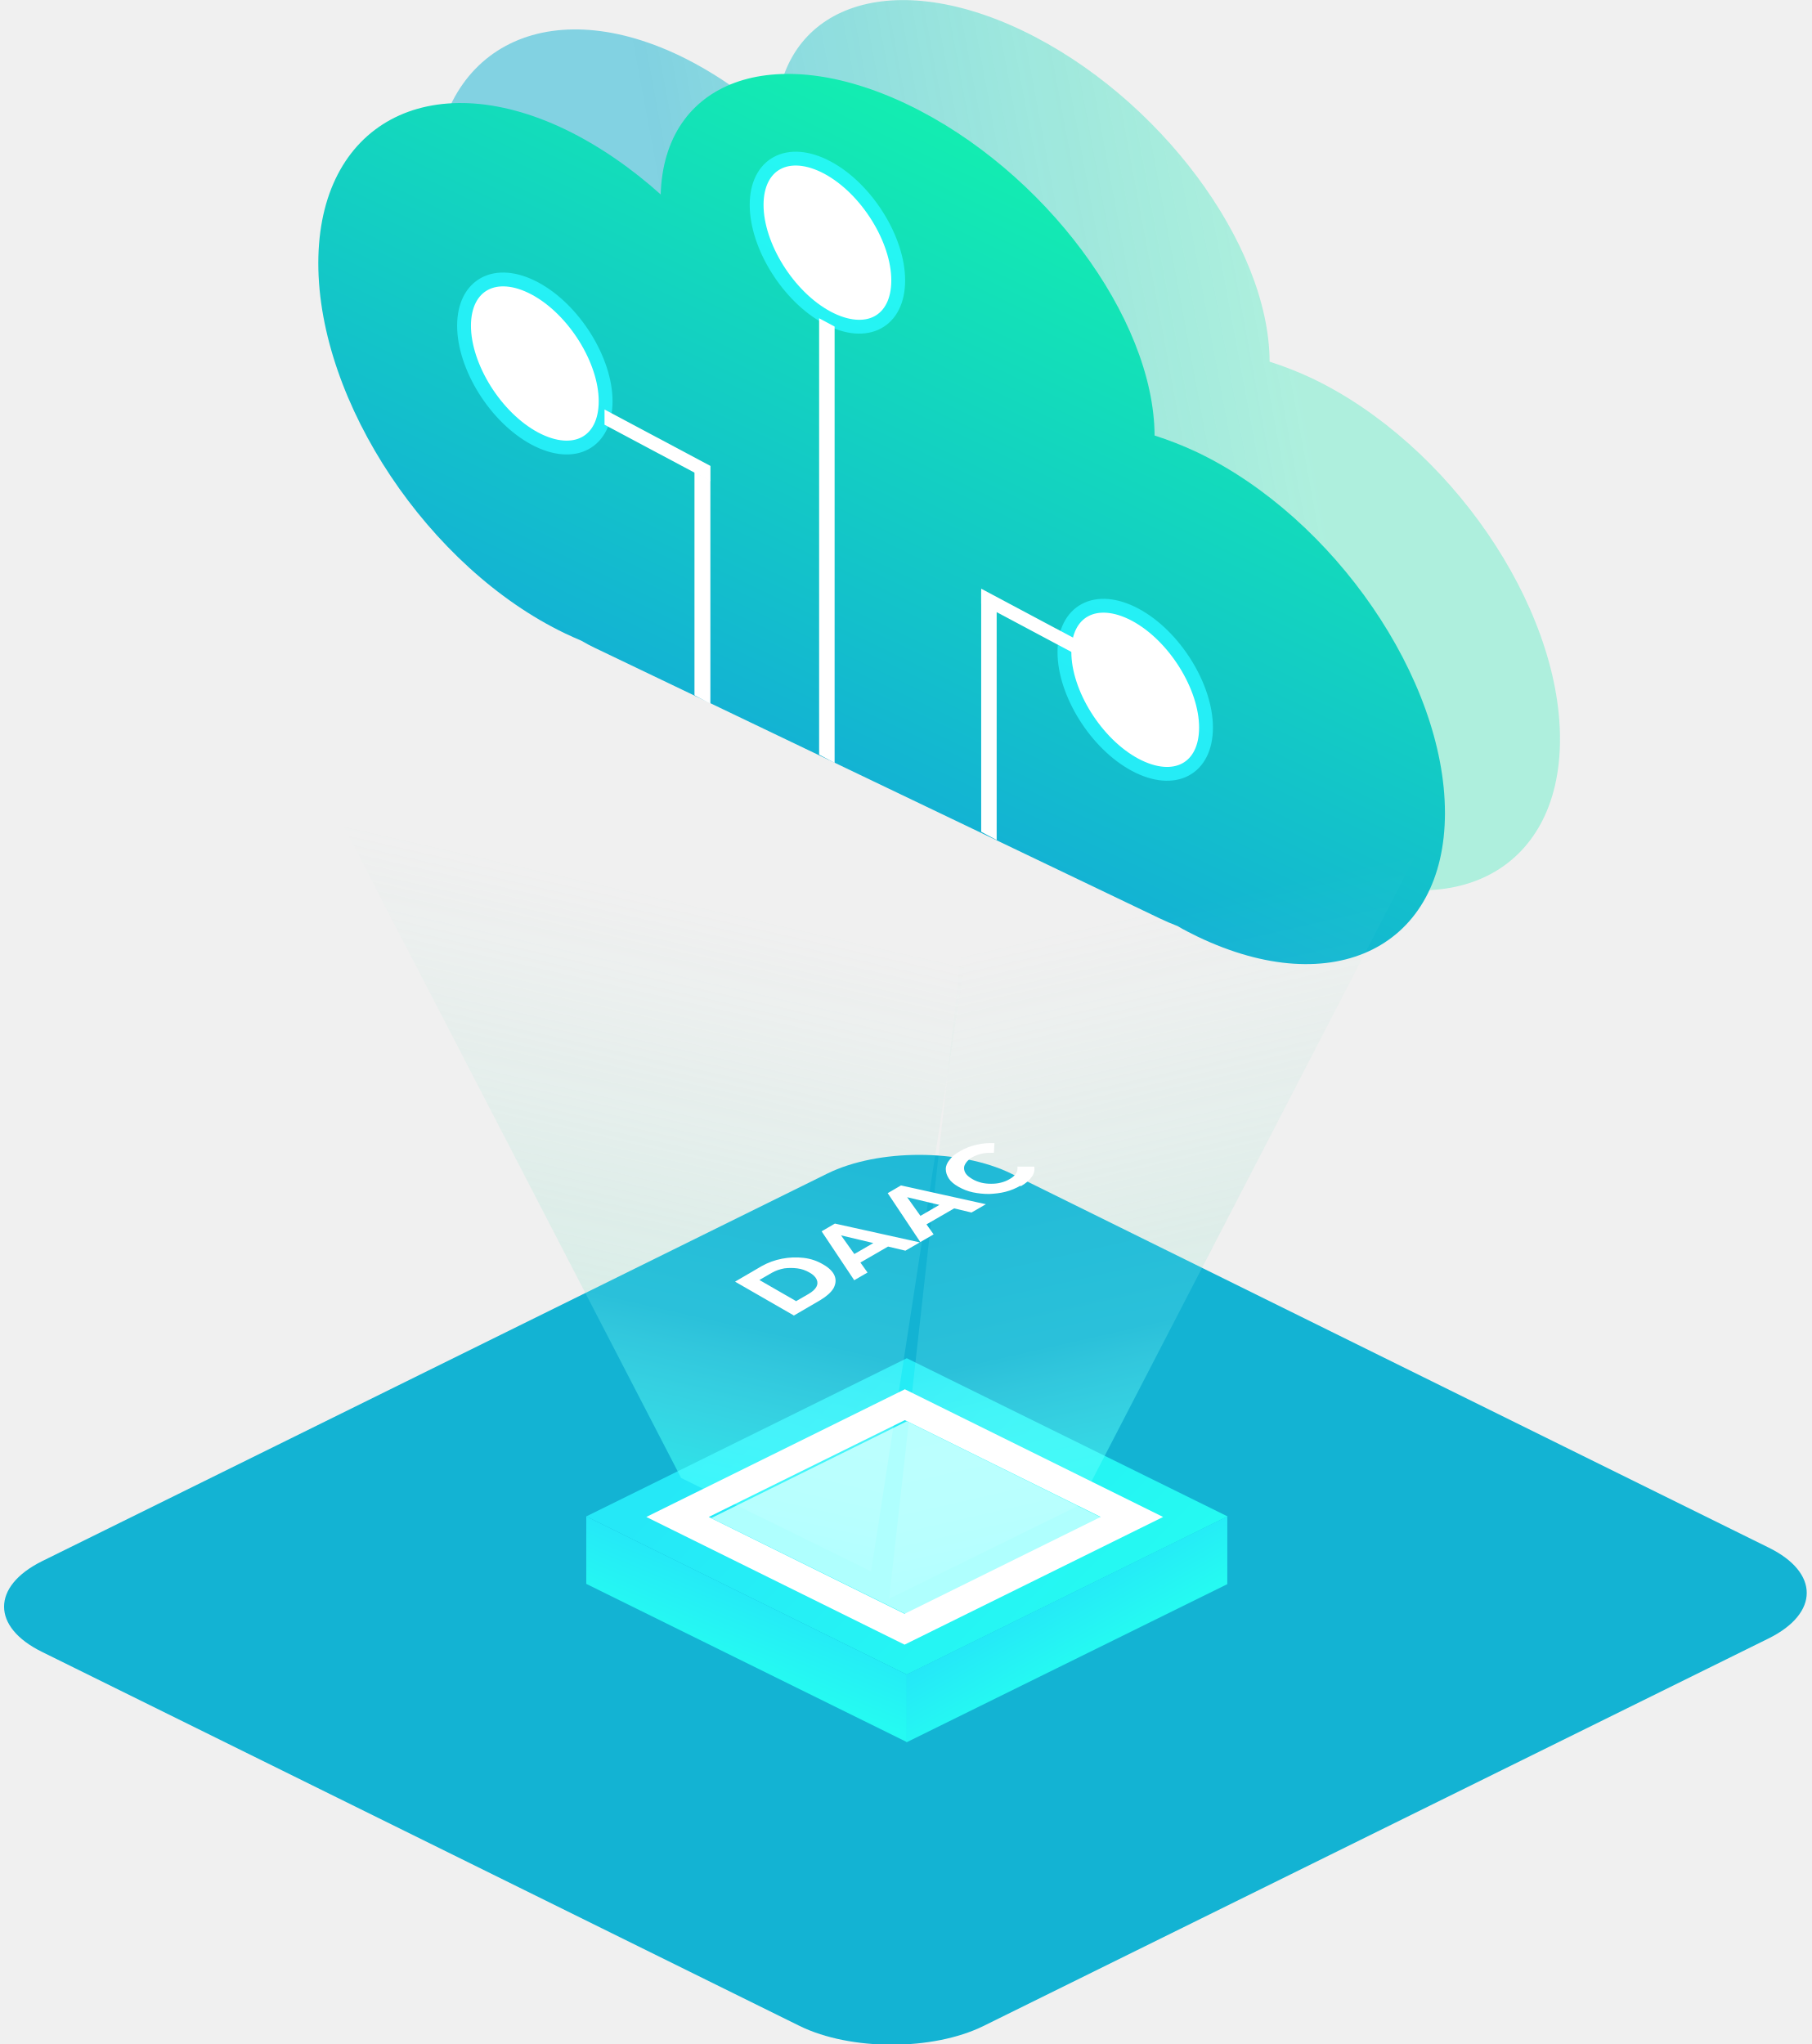
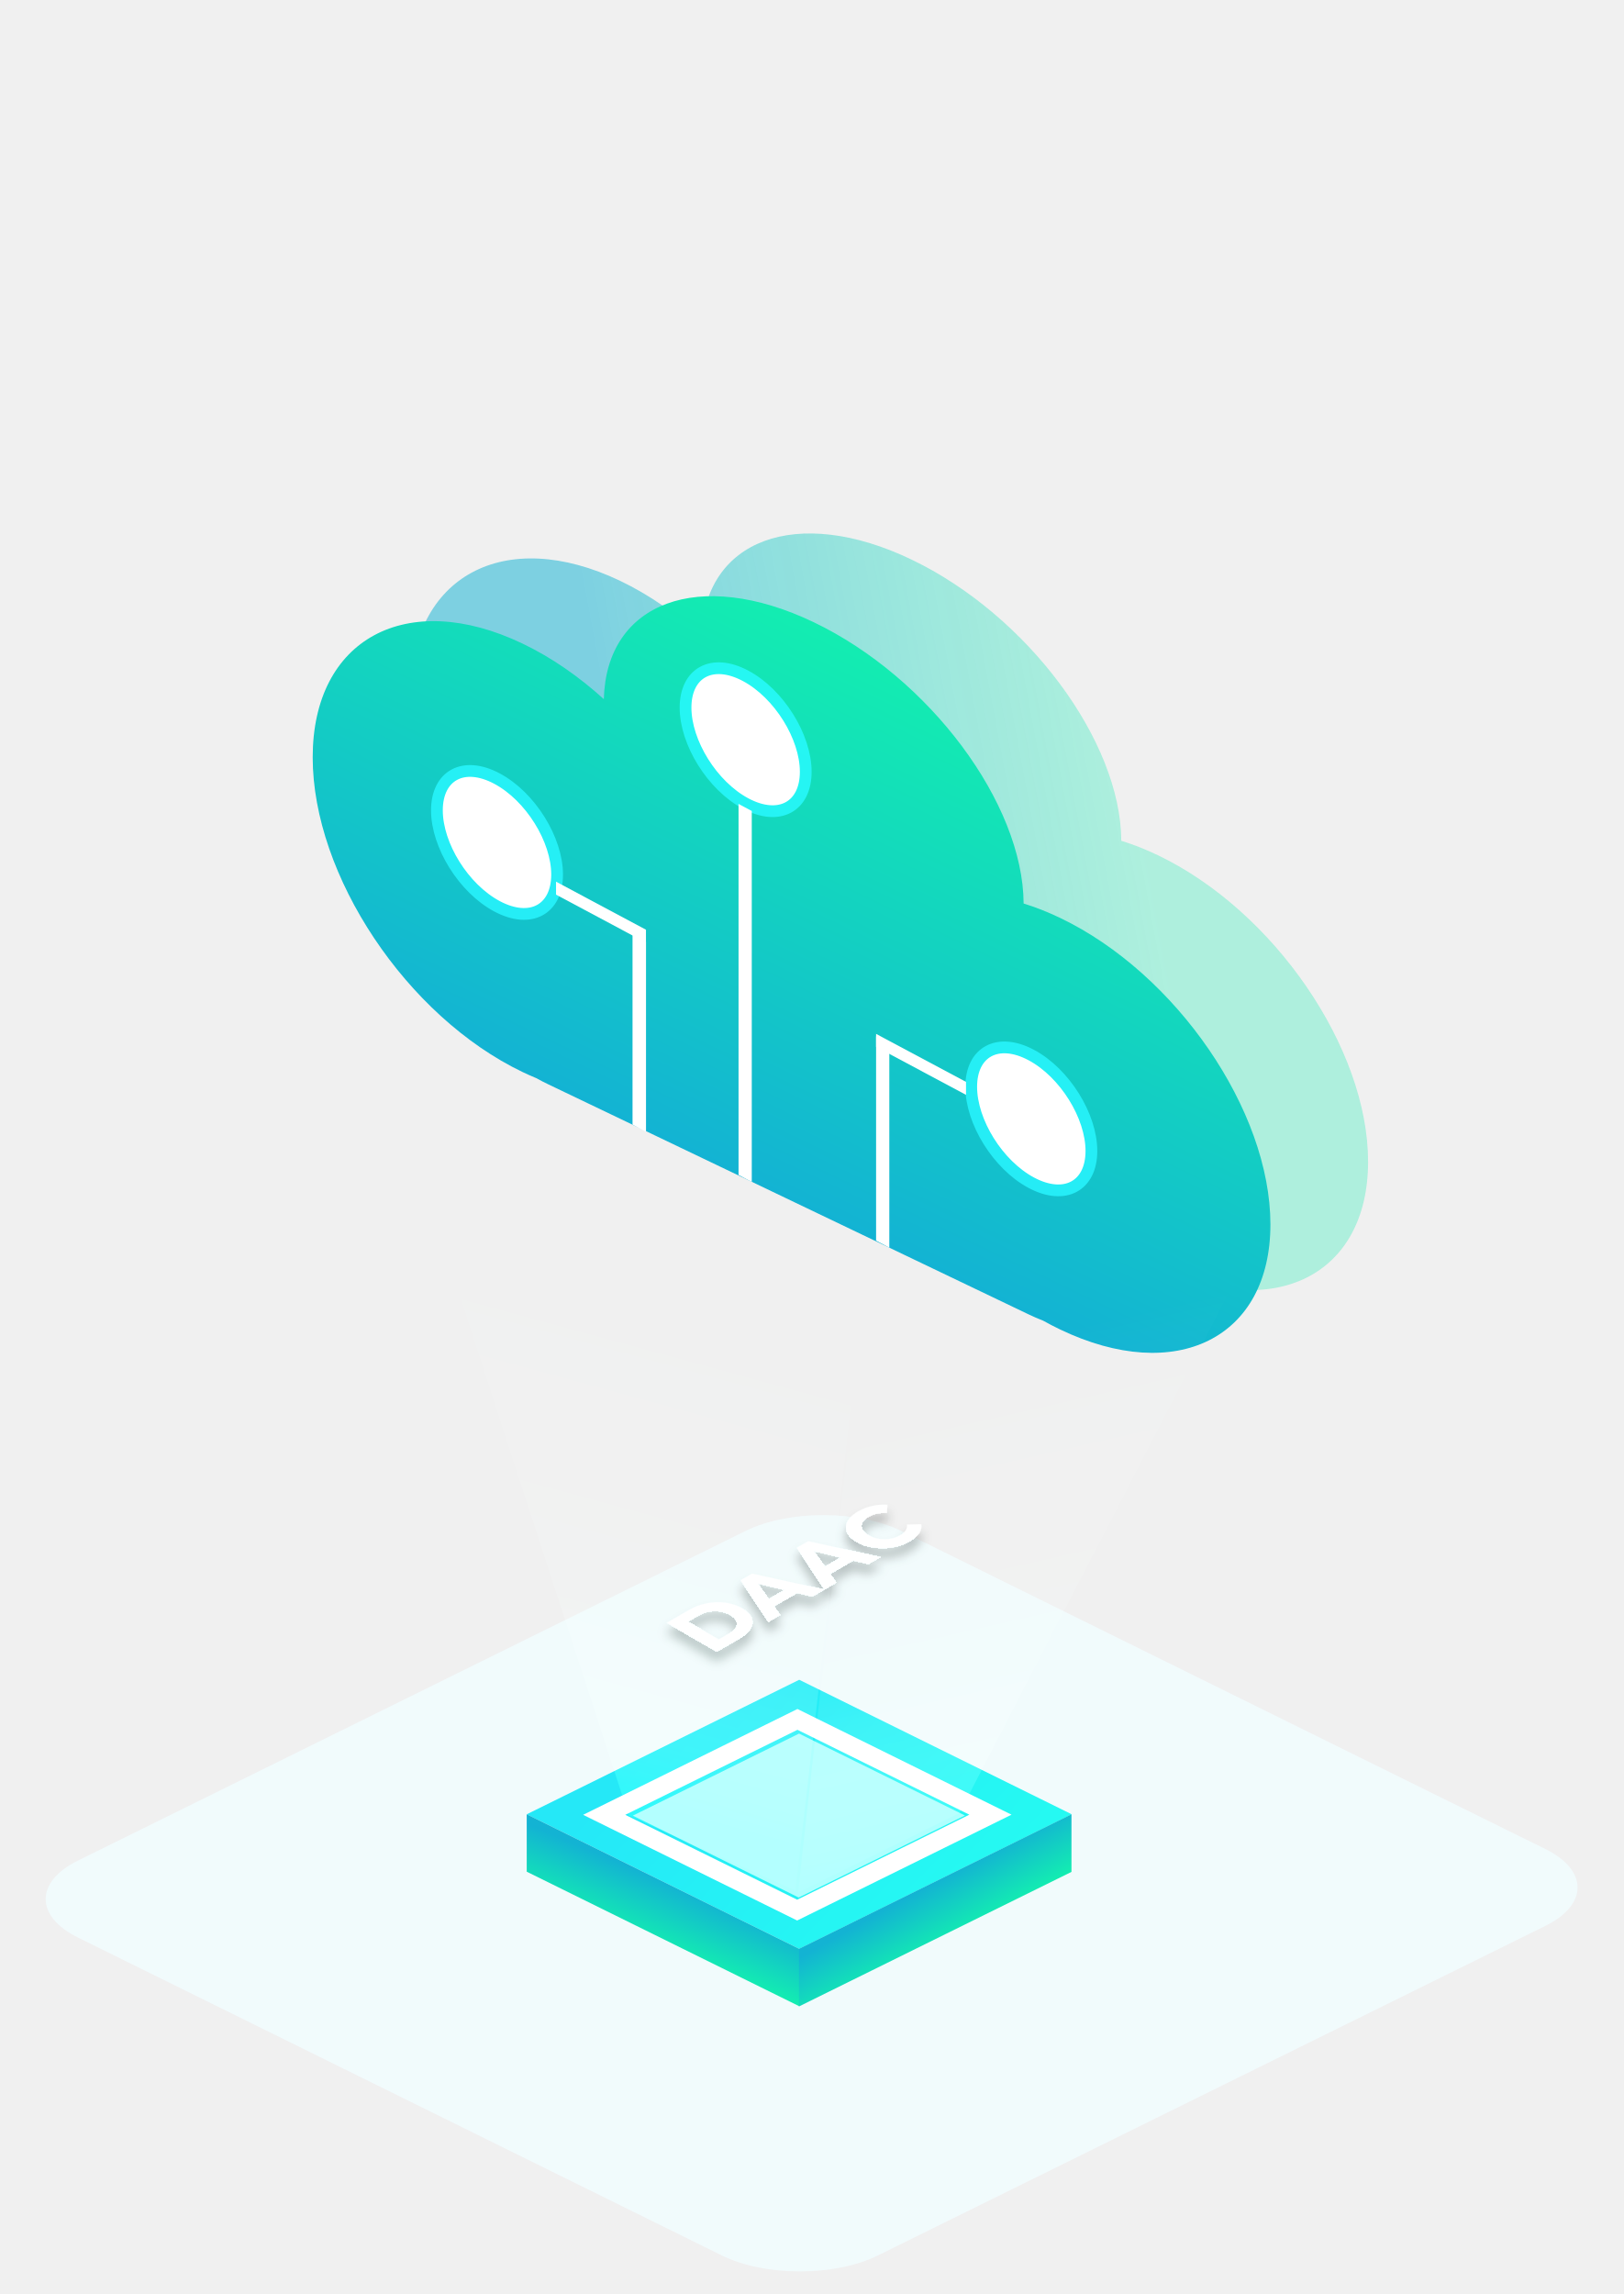
- <svg xmlns="http://www.w3.org/2000/svg" version="1.1" viewBox="0 0 655 739.2">
+ <svg xmlns="http://www.w3.org/2000/svg" fill="none" viewBox="0 0 690.67 975.98">
+   <path fill-rule="evenodd" clip-rule="evenodd" d="M298.476 270.762C299.552 229.426 339.12 214.734 387.775 238.033C436.976 261.595 476.886 315.109 477.095 357.715C482.14 359.267 487.331 361.302 492.629 363.839C542.043 387.503 582.102 445.884 582.102 494.237C582.102 542.591 542.043 562.606 492.629 538.942C490.189 537.774 487.772 536.521 485.382 535.189C483.306 534.382 481.207 533.472 479.087 532.457L274.88 434.667C273.15 433.838 271.434 432.953 269.733 432.013C267.812 431.219 265.875 430.355 263.923 429.42C214.592 405.797 174.602 345.842 174.602 295.509C174.602 245.175 214.592 223.522 263.923 247.145C276.173 253.012 287.847 261.119 298.476 270.762Z" fill="url(#paint0_linear_149_22)" />
+   <rect width="129.304" height="129.304" transform="matrix(0.89668 -0.44268 0.89668 0.44268 224.117 771.894)" fill="url(#paint1_linear_149_22)" />
+   <g style="mix-blend-mode:screen">
+     <rect width="78.853" height="78.717" transform="matrix(0.89668 -0.44268 0.89668 0.44268 269.273 772.456)" fill="#A2FFE5" />
+   </g>
+   <g style="mix-blend-mode:screen">
+     <rect width="390.703" height="379.551" rx="37" transform="matrix(0.89668 -0.44268 0.89668 0.44268 0 807.957)" fill="#13B3D3" />
+   </g>
+   <rect x="8.967" width="91.707" height="91.571" transform="matrix(0.89668 -0.44268 0.89668 0.44268 249.036 776.084)" stroke="white" stroke-width="10" />
+   <rect width="129.304" height="24.412" transform="matrix(0.89668 0.44268 0 1 224.117 771.894)" fill="url(#paint2_linear_149_22)" />
+   <rect width="129.304" height="24.506" transform="matrix(0.89668 -0.44268 0 1 339.953 829.134)" fill="url(#paint3_linear_149_22)" />
+   <path fill-rule="evenodd" clip-rule="evenodd" d="M256.921 297.446C257.997 256.11 297.566 241.418 346.22 264.717C395.422 288.279 435.332 341.793 435.54 384.399C440.585 385.951 445.776 387.986 451.074 390.523C500.489 414.187 540.547 472.568 540.547 520.922C540.547 569.275 500.489 589.29 451.074 565.626C448.634 564.458 446.218 563.205 443.827 561.873C441.751 561.066 439.652 560.156 437.532 559.141L233.326 461.351C231.596 460.522 229.879 459.637 228.178 458.697C226.257 457.903 224.32 457.039 222.368 456.104C173.037 432.481 133.047 372.526 133.047 322.193C133.047 271.859 173.037 250.206 222.368 273.829C234.618 279.696 246.292 287.803 256.921 297.446Z" fill="url(#paint4_linear_149_22)" />
+   <g style="mix-blend-mode:screen">
+     <path d="M464.382 489.684C464.382 504.547 453.059 510.801 438.809 503.193C424.56 495.585 413.237 477.239 413.237 462.376C413.237 447.513 424.56 441.259 438.809 448.867C453.059 456.475 464.382 474.821 464.382 489.684Z" fill="white" />
+     <path d="M464.382 489.684C464.382 504.547 453.059 510.801 438.809 503.193C424.56 495.585 413.237 477.239 413.237 462.376C413.237 447.513 424.56 441.259 438.809 448.867C453.059 456.475 464.382 474.821 464.382 489.684Z" stroke="#13B3D3" stroke-width="5" />
+   </g>
+   <g style="mix-blend-mode:screen">
+     <path d="M342.835 328.358C342.835 343.221 331.512 349.476 317.262 341.867C303.013 334.259 291.69 315.913 291.69 301.05C291.69 286.187 303.013 279.933 317.262 287.541C331.512 295.149 342.835 313.495 342.835 328.358Z" fill="white" />
+     <path d="M342.835 328.358C342.835 343.221 331.512 349.476 317.262 341.867C303.013 334.259 291.69 315.913 291.69 301.05C291.69 286.187 303.013 279.933 317.262 287.541C331.512 295.149 342.835 313.495 342.835 328.358Z" stroke="#13B3D3" stroke-width="5" />
+   </g>
+   <g style="mix-blend-mode:screen">
+     <path d="M236.586 375.113L274.851 395.544V401.051L236.586 380.62V375.113Z" fill="white" />
+   </g>
+   <g style="mix-blend-mode:screen">
+     <path d="M372.766 439.862L411.031 460.293V465.8L372.766 445.369V439.862Z" fill="white" />
+   </g>
+   <g style="mix-blend-mode:screen">
+     <path d="M269.227 397.789L274.854 400.794V481.443L269.227 478.439V397.789Z" fill="white" />
+   </g>
+   <g style="mix-blend-mode:screen">
+     <path d="M269.227 397.789L274.854 400.794V481.443L269.227 478.439V397.789Z" fill="white" />
+   </g>
+   <g style="mix-blend-mode:screen">
+     <path d="M372.766 440.903L378.393 443.907V530.822L372.766 527.817V440.903Z" fill="white" />
+   </g>
+   <g style="mix-blend-mode:screen">
+     <path d="M314.242 342.025L319.869 345.03V502.863L314.242 499.858V342.025Z" fill="white" />
+   </g>
+   <g style="mix-blend-mode:screen">
+     <path d="M237.046 372.073C237.046 386.936 225.723 393.19 211.473 385.582C197.224 377.973 185.901 359.628 185.901 344.764C185.901 329.901 197.224 323.647 211.473 331.255C225.723 338.864 237.046 357.209 237.046 372.073Z" fill="white" />
+     <path d="M237.046 372.073C237.046 386.936 225.723 393.19 211.473 385.582C197.224 377.973 185.901 359.628 185.901 344.764C185.901 329.901 197.224 323.647 211.473 331.255C225.723 338.864 237.046 357.209 237.046 372.073Z" stroke="#13B3D3" stroke-width="5" />
+   </g>
+   <g filter="url(#filter0_d_149_22)">
+     <path d="M304.961 702.678L283.743 690.428L293.382 684.863C295.686 683.533 298.161 682.617 300.808 682.115C303.435 681.602 306.032 681.515 308.598 681.853C311.164 682.191 313.529 682.985 315.691 684.233C317.833 685.47 319.207 686.835 319.813 688.328C320.399 689.81 320.258 691.315 319.389 692.843C318.5 694.36 316.903 695.783 314.6 697.113L304.961 702.678ZM305.84 697.515L310.326 694.925C311.74 694.109 312.7 693.251 313.205 692.353C313.71 691.431 313.751 690.521 313.326 689.623C312.922 688.713 312.053 687.873 310.72 687.103C309.366 686.321 307.911 685.82 306.355 685.598C304.799 685.353 303.233 685.382 301.657 685.685C300.081 685.965 298.585 686.514 297.171 687.33L292.685 689.92L305.84 697.515ZM326.918 690.001L315.157 672.291L320.007 669.491L350.712 676.263L345.559 679.238L319.068 672.903L321.007 671.783L331.95 687.096L326.918 690.001ZM327.1 684.646L324.675 681.741L335.587 675.441L340.649 676.823L327.1 684.646ZM350.806 676.209L339.045 658.499L343.895 655.699L374.6 662.472L369.447 665.447L342.955 659.112L344.895 657.992L355.837 673.304L350.806 676.209ZM350.988 670.854L348.563 667.949L359.475 661.649L364.536 663.032L350.988 670.854ZM387.023 655.719C385.386 656.664 383.598 657.393 381.658 657.907C379.718 658.397 377.738 658.653 375.717 658.677C373.696 658.7 371.726 658.496 369.806 658.064C367.907 657.621 366.159 656.938 364.563 656.017C362.966 655.095 361.784 654.086 361.016 652.989C360.268 651.881 359.915 650.743 359.955 649.577C360.016 648.398 360.481 647.255 361.35 646.147C362.198 645.027 363.451 643.988 365.108 643.032C366.947 641.97 368.927 641.2 371.049 640.722C373.171 640.22 375.353 640.033 377.596 640.162L377.354 643.662C375.798 643.603 374.373 643.714 373.08 643.994C371.766 644.263 370.584 644.7 369.534 645.307C368.543 645.878 367.796 646.497 367.291 647.162C366.785 647.827 366.533 648.509 366.533 649.209C366.533 649.909 366.775 650.598 367.26 651.274C367.765 651.939 368.523 652.563 369.534 653.147C370.544 653.73 371.625 654.168 372.777 654.459C373.949 654.739 375.141 654.879 376.353 654.879C377.566 654.879 378.748 654.733 379.9 654.442C381.052 654.15 382.123 653.718 383.113 653.147C384.164 652.54 384.931 651.863 385.416 651.117C385.881 650.358 386.053 649.524 385.932 648.614L391.994 648.474C392.216 649.769 391.903 651.035 391.054 652.272C390.226 653.497 388.882 654.646 387.023 655.719Z" fill="white" />
+   </g>
+   <g style="mix-blend-mode:screen">
+     <path d="M16 0L400.34 266.505L338.441 804.346L267.538 772.401L16 0Z" fill="url(#paint5_linear_149_22)" />
+   </g>
+   <g style="mix-blend-mode:screen">
+     <path d="M368.824 542.382L599.541 401.872L408.215 771.361L339.562 805.188L368.824 542.382Z" fill="url(#paint6_linear_149_22)" />
+   </g>
  <defs>
-     <style>
-       .cls-1 {
-         fill: url(#linear-gradient-5);
-       }
- 
-       .cls-1, .cls-2 {
-         fill-rule: evenodd;
-       }
- 
-       .cls-2 {
-         fill: url(#linear-gradient-4);
-       }
- 
-       .cls-3 {
-         fill: url(#linear-gradient-7);
-       }
- 
-       .cls-4 {
-         fill: url(#linear-gradient-6);
-       }
- 
-       .cls-5 {
-         fill: url(#linear-gradient-3);
-       }
- 
-       .cls-6 {
-         fill: url(#linear-gradient-2);
-       }
- 
-       .cls-7 {
-         fill: #a2ffe5;
-       }
- 
-       .cls-8 {
-         fill: url(#linear-gradient);
-       }
- 
-       .cls-9 {
-         fill: #13b3d3;
-       }
- 
-       .cls-10 {
-         isolation: isolate;
-       }
- 
-       .cls-11 {
-         stroke: #fff;
-         stroke-width: 10px;
-       }
- 
-       .cls-11, .cls-12 {
-         fill: none;
-       }
- 
-       .cls-13 {
-         fill: #fff;
-       }
- 
-       .cls-14 {
-         mix-blend-mode: screen;
-       }
- 
-       .cls-12 {
-         stroke: #13b3d3;
-         stroke-width: 5px;
-       }
-     </style>
-     <linearGradient id="linear-gradient" x1="-165" y1="628.5" x2="-117.7" y2="492.4" gradientTransform="translate(967.8 736.4) rotate(-26.3) scale(1 -.8) skewX(-31.3)" gradientUnits="userSpaceOnUse">
-       <stop offset="0" stop-color="#13b3d3" />
-       <stop offset="1" stop-color="#13edb1" />
+     <filter id="filter0_d_149_22" x="279.383" y="637.992" width="120.398" height="72.896" filterUnits="userSpaceOnUse" color-interpolation-filters="sRGB">
+       <feFlood flood-opacity="0" result="BackgroundImageFix" />
+       <feColorMatrix in="SourceAlpha" type="matrix" values="0 0 0 0 0 0 0 0 0 0 0 0 0 0 0 0 0 0 127 0" result="hardAlpha" />
+       <feOffset dy="4" />
+       <feGaussianBlur stdDeviation="2" />
+       <feComposite in2="hardAlpha" operator="out" />
+       <feColorMatrix type="matrix" values="0 0 0 0 0 0 0 0 0 0 0 0 0 0 0 0 0 0 0.25 0" />
+       <feBlend mode="normal" in2="BackgroundImageFix" result="effect1_dropShadow_149_22" />
+       <feBlend mode="normal" in="SourceGraphic" in2="effect1_dropShadow_149_22" result="shape" />
+     </filter>
+     <linearGradient id="paint0_linear_149_22" x1="473.159" y1="278.922" x2="261.165" y2="318.283" gradientUnits="userSpaceOnUse">
+       <stop stop-color="#13EDB1" stop-opacity="0.3" />
+       <stop offset="1" stop-color="#13B3D3" stop-opacity="0.52" />
    </linearGradient>
-     <linearGradient id="linear-gradient-2" x1="85" y1="842.2" x2="86.9" y2="813.5" gradientTransform="translate(193 1380.9) rotate(26.3) scale(1 -.9) skewX(-23.9)" gradientUnits="userSpaceOnUse">
-       <stop offset="0" stop-color="#13b3d3" />
-       <stop offset="1" stop-color="#13edb1" />
+     <linearGradient id="paint1_linear_149_22" x1="41.613" y1="6.13" x2="88.901" y2="142.199" gradientUnits="userSpaceOnUse">
+       <stop stop-color="#13B3D3" />
+       <stop offset="1" stop-color="#13EDB1" />
    </linearGradient>
-     <linearGradient id="linear-gradient-3" x1="85" y1="660.5" x2="86.9" y2="631.7" gradientTransform="translate(308.8 1275.2) rotate(-26.3) scale(1 -.9) skewX(23.9)" gradientUnits="userSpaceOnUse">
-       <stop offset="0" stop-color="#13b3d3" />
-       <stop offset="1" stop-color="#13edb1" />
+     <linearGradient id="paint2_linear_149_22" x1="41.613" y1="1.157" x2="43.494" y2="29.826" gradientUnits="userSpaceOnUse">
+       <stop stop-color="#13B3D3" />
+       <stop offset="1" stop-color="#13EDB1" />
    </linearGradient>
-     <linearGradient id="linear-gradient-4" x1="472.5" y1="558.5" x2="260.5" y2="519.1" gradientTransform="translate(0 704.1) scale(1 -1)" gradientUnits="userSpaceOnUse">
-       <stop offset="0" stop-color="#13edb1" stop-opacity=".3" />
-       <stop offset="1" stop-color="#13b3d3" stop-opacity=".5" />
+     <linearGradient id="paint3_linear_149_22" x1="41.613" y1="1.162" x2="43.509" y2="29.94" gradientUnits="userSpaceOnUse">
+       <stop stop-color="#13B3D3" />
+       <stop offset="1" stop-color="#13EDB1" />
    </linearGradient>
-     <linearGradient id="linear-gradient-5" x1="381.4" y1="640.9" x2="283.7" y2="436.9" gradientTransform="translate(0 704.1) scale(1 -1)" gradientUnits="userSpaceOnUse">
-       <stop offset="0" stop-color="#13edb1" />
-       <stop offset="1" stop-color="#13b3d3" />
+     <linearGradient id="paint4_linear_149_22" x1="336.797" y1="260.205" x2="239.139" y2="464.135" gradientUnits="userSpaceOnUse">
+       <stop stop-color="#13EDB1" />
+       <stop offset="1" stop-color="#13B3D3" />
    </linearGradient>
-     <linearGradient id="linear-gradient-6" x1="434.2" y1="404" x2="488.1" y2="166.8" gradientTransform="translate(0 704.1) scale(1 -1)" gradientUnits="userSpaceOnUse">
-       <stop offset=".1" stop-color="#93e0cb" stop-opacity="0" />
-       <stop offset=".7" stop-color="#7fe2c7" stop-opacity=".2" />
-       <stop offset="1" stop-color="#13edb1" stop-opacity=".8" />
+     <linearGradient id="paint5_linear_149_22" x1="355.274" y1="521.357" x2="287.214" y2="770.545" gradientUnits="userSpaceOnUse">
+       <stop offset="0.148" stop-color="#93E0CB" stop-opacity="0" />
+       <stop offset="0.693" stop-color="#7FE2C7" stop-opacity="0.157" />
+       <stop offset="1" stop-color="#13EDB1" stop-opacity="0.76" />
    </linearGradient>
-     <linearGradient id="linear-gradient-7" x1="202.4" y1="413.8" x2="148.5" y2="176.7" gradientTransform="translate(0 704.1) scale(1 -1)" gradientUnits="userSpaceOnUse">
-       <stop offset=".1" stop-color="#93e0cb" stop-opacity="0" />
-       <stop offset=".7" stop-color="#7fe2c7" stop-opacity=".2" />
-       <stop offset="1" stop-color="#13edb1" stop-opacity=".8" />
+     <linearGradient id="paint6_linear_149_22" x1="465.747" y1="523.969" x2="519.662" y2="761.108" gradientUnits="userSpaceOnUse">
+       <stop offset="0.148" stop-color="#93E0CB" stop-opacity="0" />
+       <stop offset="0.693" stop-color="#7FE2C7" stop-opacity="0.157" />
+       <stop offset="1" stop-color="#13EDB1" stop-opacity="0.76" />
    </linearGradient>
  </defs>
-   <g class="cls-10">
-     <g id="Layer_1">
-       <polygon class="cls-8" points="212 548.4 327.9 491.2 443.9 548.4 327.9 605.6 212 548.4" />
-       <g class="cls-14">
-         <polygon class="cls-7" points="257.2 549 327.9 514 398.4 548.9 327.7 583.8 257.2 549" />
-       </g>
-       <polygon class="cls-11" points="245 548.6 327.2 508 409.3 548.6 327.1 589.2 245 548.6" />
-       <polygon class="cls-6" points="212 548.4 327.9 605.6 327.9 630 212 572.8 212 548.4" />
-       <polygon class="cls-5" points="327.8 605.6 443.8 548.4 443.8 572.9 327.8 630.1 327.8 605.6" />
-       <path class="cls-2" d="M280.5,43.8c1.1-41.3,40.6-56,89.3-32.7,49.2,23.6,89.1,77.1,89.3,119.7,5,1.6,10.2,3.6,15.5,6.1,49.4,23.7,89.5,82,89.5,130.4s-40.1,68.4-89.5,44.7c-2.4-1.2-4.9-2.4-7.2-3.8-2.1-.8-4.2-1.7-6.3-2.7l-204.2-97.8c-1.7-.8-3.4-1.7-5.1-2.7-1.9-.8-3.9-1.7-5.8-2.6-49.3-23.6-89.3-83.6-89.3-133.9S196.6-3.4,245.9,20.2c12.2,5.9,23.9,14,34.6,23.6Z" />
-       <g class="cls-14">
-         <path class="cls-9" d="M15.2,564.6l284-140.2c18.3-9,48-9,66.4,0l274,135.3c18.3,9,18.3,23.7,0,32.8l-284,140.2c-18.3,9-48,9-66.4,0L15.2,597.4c-18.3-9-18.3-23.7,0-32.8Z" />
-       </g>
-       <path class="cls-1" d="M238.9,70.5c1.1-41.3,40.6-56,89.3-32.7,49.2,23.6,89.1,77.1,89.3,119.7,5,1.6,10.2,3.6,15.5,6.1,49.4,23.7,89.5,82,89.5,130.4s-40.1,68.4-89.5,44.7c-2.4-1.2-4.9-2.4-7.2-3.8-2.1-.8-4.2-1.7-6.3-2.7l-204.2-97.8c-1.7-.8-3.4-1.7-5.1-2.7-1.9-.8-3.9-1.7-5.8-2.6-49.3-23.6-89.3-83.6-89.3-133.9s40-72,89.3-48.4c12.2,5.9,23.9,14,34.6,23.6Z" />
-       <g class="cls-14">
-         <path class="cls-13" d="M324.8,101.4c0,14.9-11.3,21.1-25.6,13.5-14.2-7.6-25.6-26-25.6-40.8s11.3-21.1,25.6-13.5c14.2,7.6,25.6,26,25.6,40.8Z" />
-         <path class="cls-12" d="M324.8,101.4c0,14.9-11.3,21.1-25.6,13.5-14.2-7.6-25.6-26-25.6-40.8s11.3-21.1,25.6-13.5c14.2,7.6,25.6,26,25.6,40.8Z" />
-       </g>
-       <g class="cls-14">
-         <path class="cls-13" d="M218.6,148.1l38.3,20.4v5.5l-38.3-20.4v-5.5Z" />
-       </g>
-       <g class="cls-14">
-         <path class="cls-13" d="M354.8,212.9l38.3,20.4v5.5l-38.3-20.4v-5.5Z" />
-       </g>
-       <g class="cls-14">
-         <path class="cls-13" d="M251.2,170.8l5.6,3v80.6l-5.6-3v-80.6Z" />
-       </g>
-       <g class="cls-14">
-         <path class="cls-13" d="M251.2,170.8l5.6,3v80.6l-5.6-3v-80.6Z" />
-       </g>
-       <g class="cls-14">
-         <path class="cls-13" d="M354.8,213.9l5.6,3v86.9l-5.6-3v-86.9Z" />
-       </g>
-       <g class="cls-14">
-         <path class="cls-13" d="M296.2,115.1l5.6,3v157.8l-5.6-3V115.1Z" />
-       </g>
-       <g class="cls-14">
-         <path class="cls-13" d="M219,145.1c0,14.9-11.3,21.1-25.6,13.5-14.2-7.6-25.6-26-25.6-40.8s11.3-21.1,25.6-13.5c14.2,7.6,25.6,26,25.6,40.8Z" />
-         <path class="cls-12" d="M219,145.1c0,14.9-11.3,21.1-25.6,13.5-14.2-7.6-25.6-26-25.6-40.8s11.3-21.1,25.6-13.5c14.2,7.6,25.6,26,25.6,40.8Z" />
-       </g>
-       <path class="cls-13" d="M287,475.7l-21.2-12.2,9.6-5.6c2.3-1.3,4.8-2.2,7.4-2.7,2.6-.5,5.2-.6,7.8-.3,2.6.3,4.9,1.1,7.1,2.4,2.1,1.2,3.5,2.6,4.1,4.1.6,1.5.4,3-.4,4.5-.9,1.5-2.5,2.9-4.8,4.3l-9.6,5.6ZM287.8,470.6l4.5-2.6c1.4-.8,2.4-1.7,2.9-2.6.5-.9.5-1.8.1-2.7-.4-.9-1.3-1.8-2.6-2.5-1.4-.8-2.8-1.3-4.4-1.5-1.6-.2-3.1-.2-4.7,0-1.6.3-3.1.8-4.5,1.6l-4.5,2.6,13.2,7.6ZM308.9,463l-11.8-17.7,4.8-2.8,30.7,6.8-5.2,3-26.5-6.3,1.9-1.1,10.9,15.3-5,2.9ZM309.1,457.7l-2.4-2.9,10.9-6.3,5.1,1.4-13.5,7.8ZM332.8,449.2l-11.8-17.7,4.8-2.8,30.7,6.8-5.2,3-26.5-6.3,1.9-1.1,10.9,15.3-5,2.9ZM333,443.9l-2.4-2.9,10.9-6.3,5.1,1.4-13.5,7.8ZM369,428.8c-1.6.9-3.4,1.7-5.4,2.2-1.9.5-3.9.7-5.9.8-2,0-4-.2-5.9-.6-1.9-.4-3.6-1.1-5.2-2-1.6-.9-2.8-1.9-3.5-3-.7-1.1-1.1-2.2-1.1-3.4,0-1.2.5-2.3,1.4-3.4.8-1.1,2.1-2.2,3.8-3.1,1.8-1.1,3.8-1.8,5.9-2.3,2.1-.5,4.3-.7,6.5-.6l-.2,3.5c-1.6,0-3,0-4.3.3-1.3.3-2.5.7-3.5,1.3-1,.6-1.7,1.2-2.2,1.9-.5.7-.8,1.3-.8,2s.2,1.4.7,2.1c.5.7,1.3,1.3,2.3,1.9,1,.6,2.1,1,3.2,1.3,1.2.3,2.4.4,3.6.4s2.4-.1,3.5-.4c1.2-.3,2.2-.7,3.2-1.3,1.1-.6,1.8-1.3,2.3-2,.5-.8.6-1.6.5-2.5h6.1c.2,1.2,0,2.4-.9,3.7-.8,1.2-2.2,2.4-4,3.4Z" />
-       <g class="cls-14">
-         <path class="cls-4" d="M350.8,315.4l230.7-140.5-191.3,369.5-68.7,33.8,29.3-262.8Z" />
-       </g>
-       <g class="cls-14">
-         <path class="cls-3" d="M359,282.5L55,165l191.3,369.5,68.7,33.8,44-285.8Z" />
-       </g>
-       <g class="cls-14">
-         <path class="cls-13" d="M436.1,263.1c0,14.9-11.3,21.1-25.6,13.5-14.2-7.6-25.6-26-25.6-40.8s11.3-21.1,25.6-13.5c14.2,7.6,25.6,26,25.6,40.8Z" />
-         <path class="cls-12" d="M436.1,263.1c0,14.9-11.3,21.1-25.6,13.5-14.2-7.6-25.6-26-25.6-40.8s11.3-21.1,25.6-13.5c14.2,7.6,25.6,26,25.6,40.8Z" />
-       </g>
-     </g>
-   </g>
</svg>
